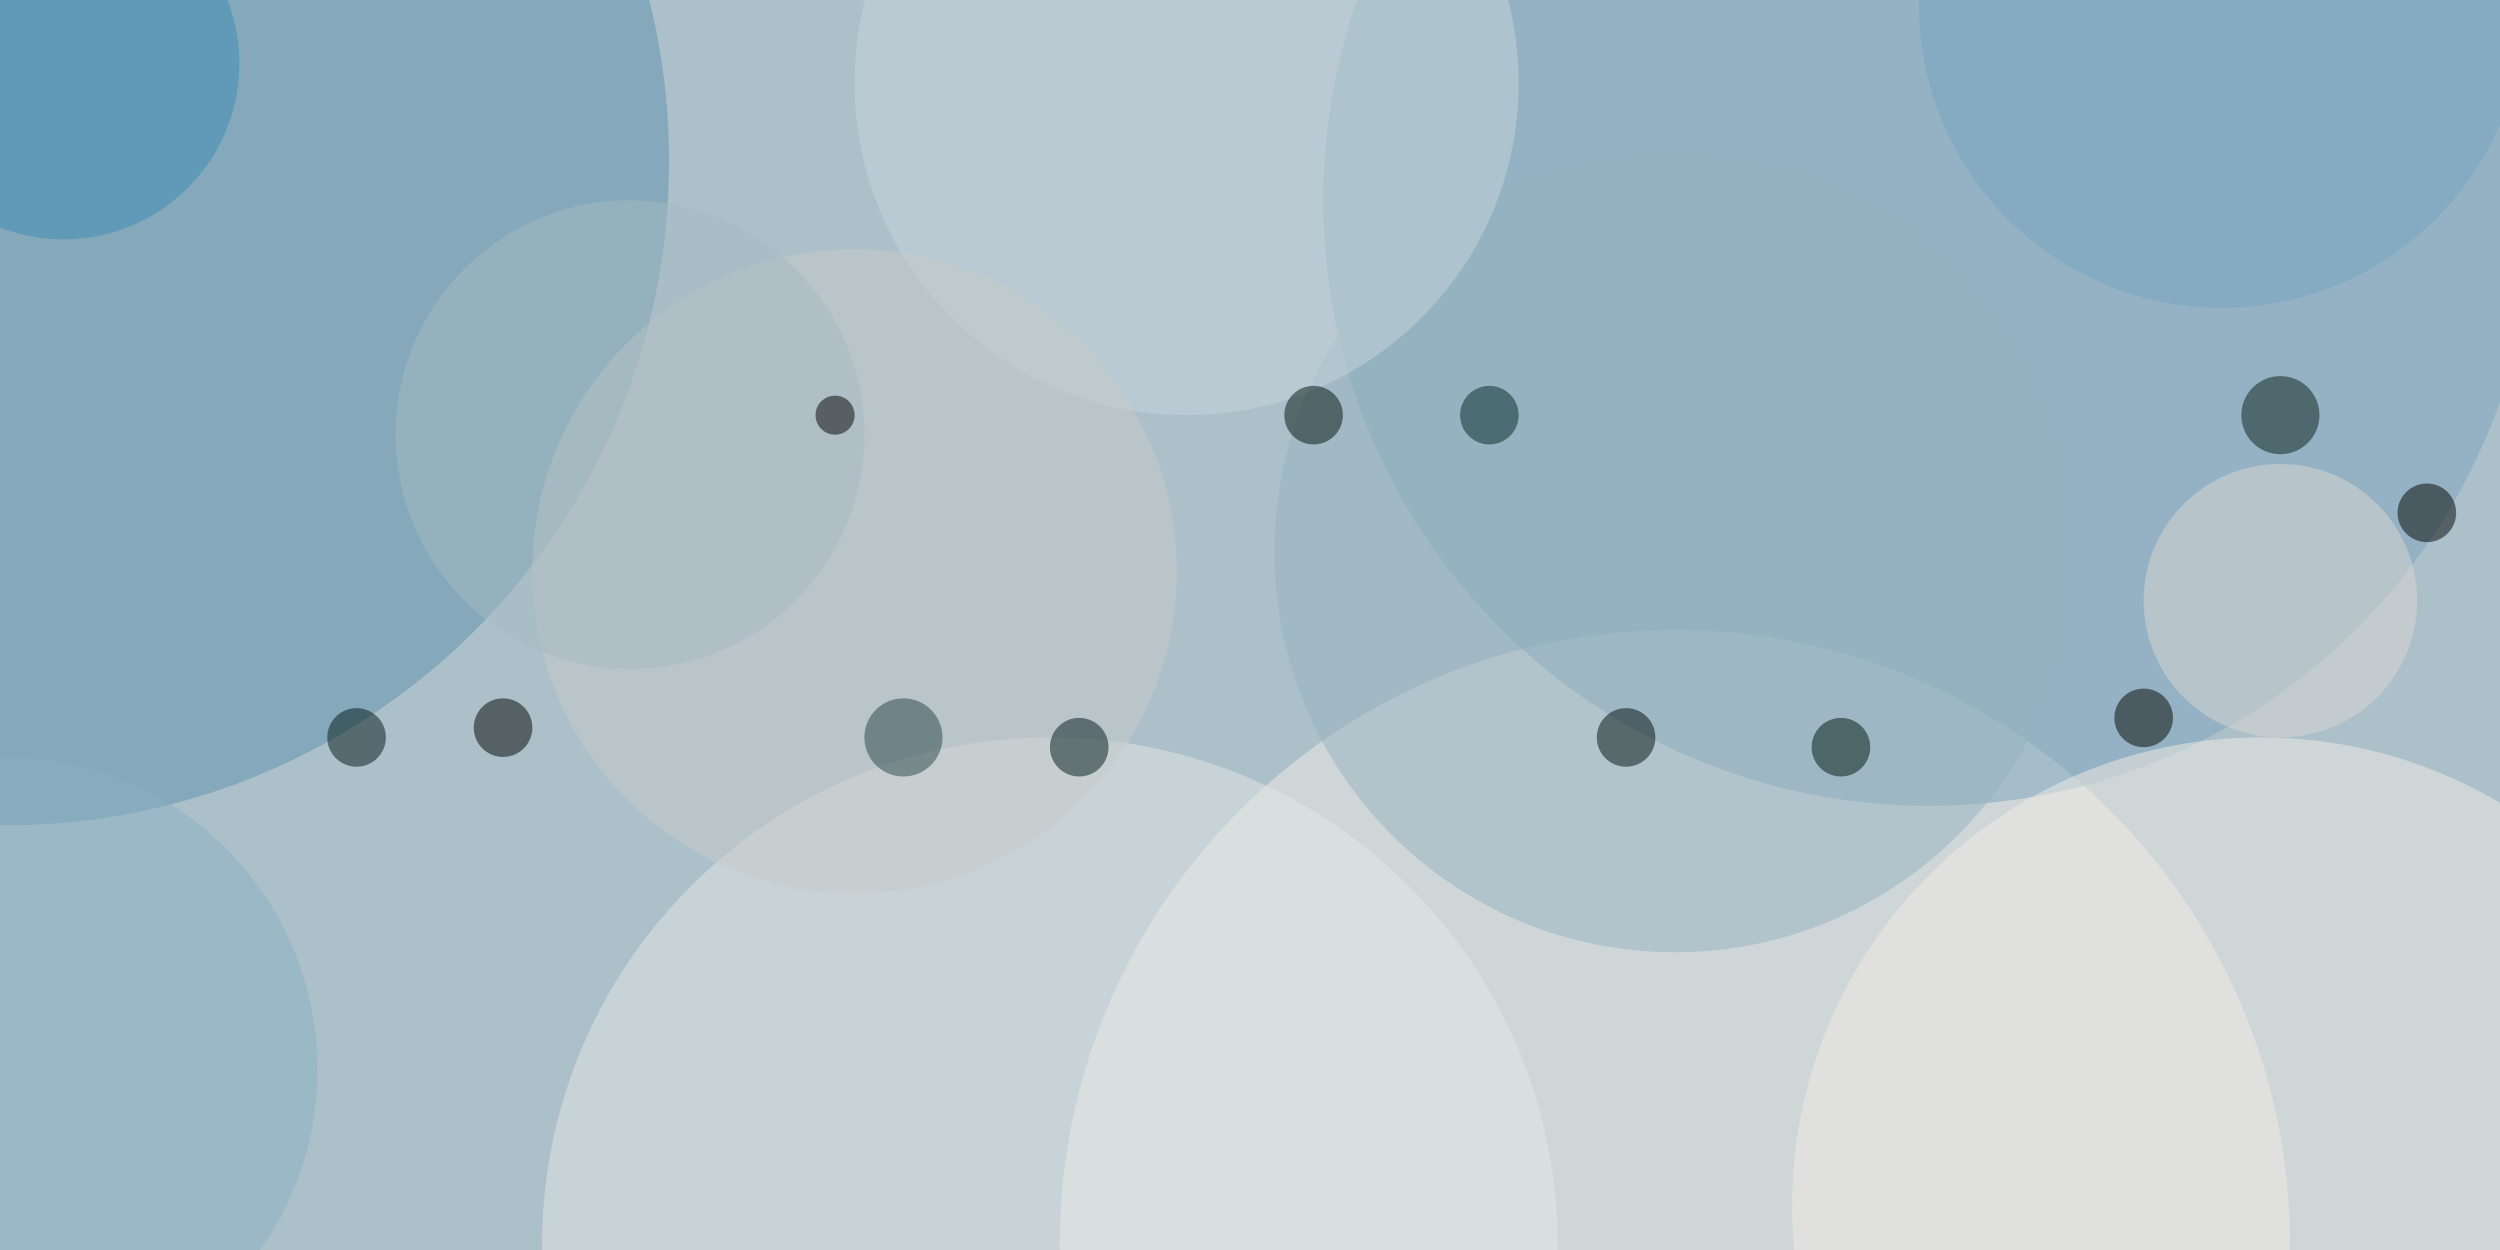
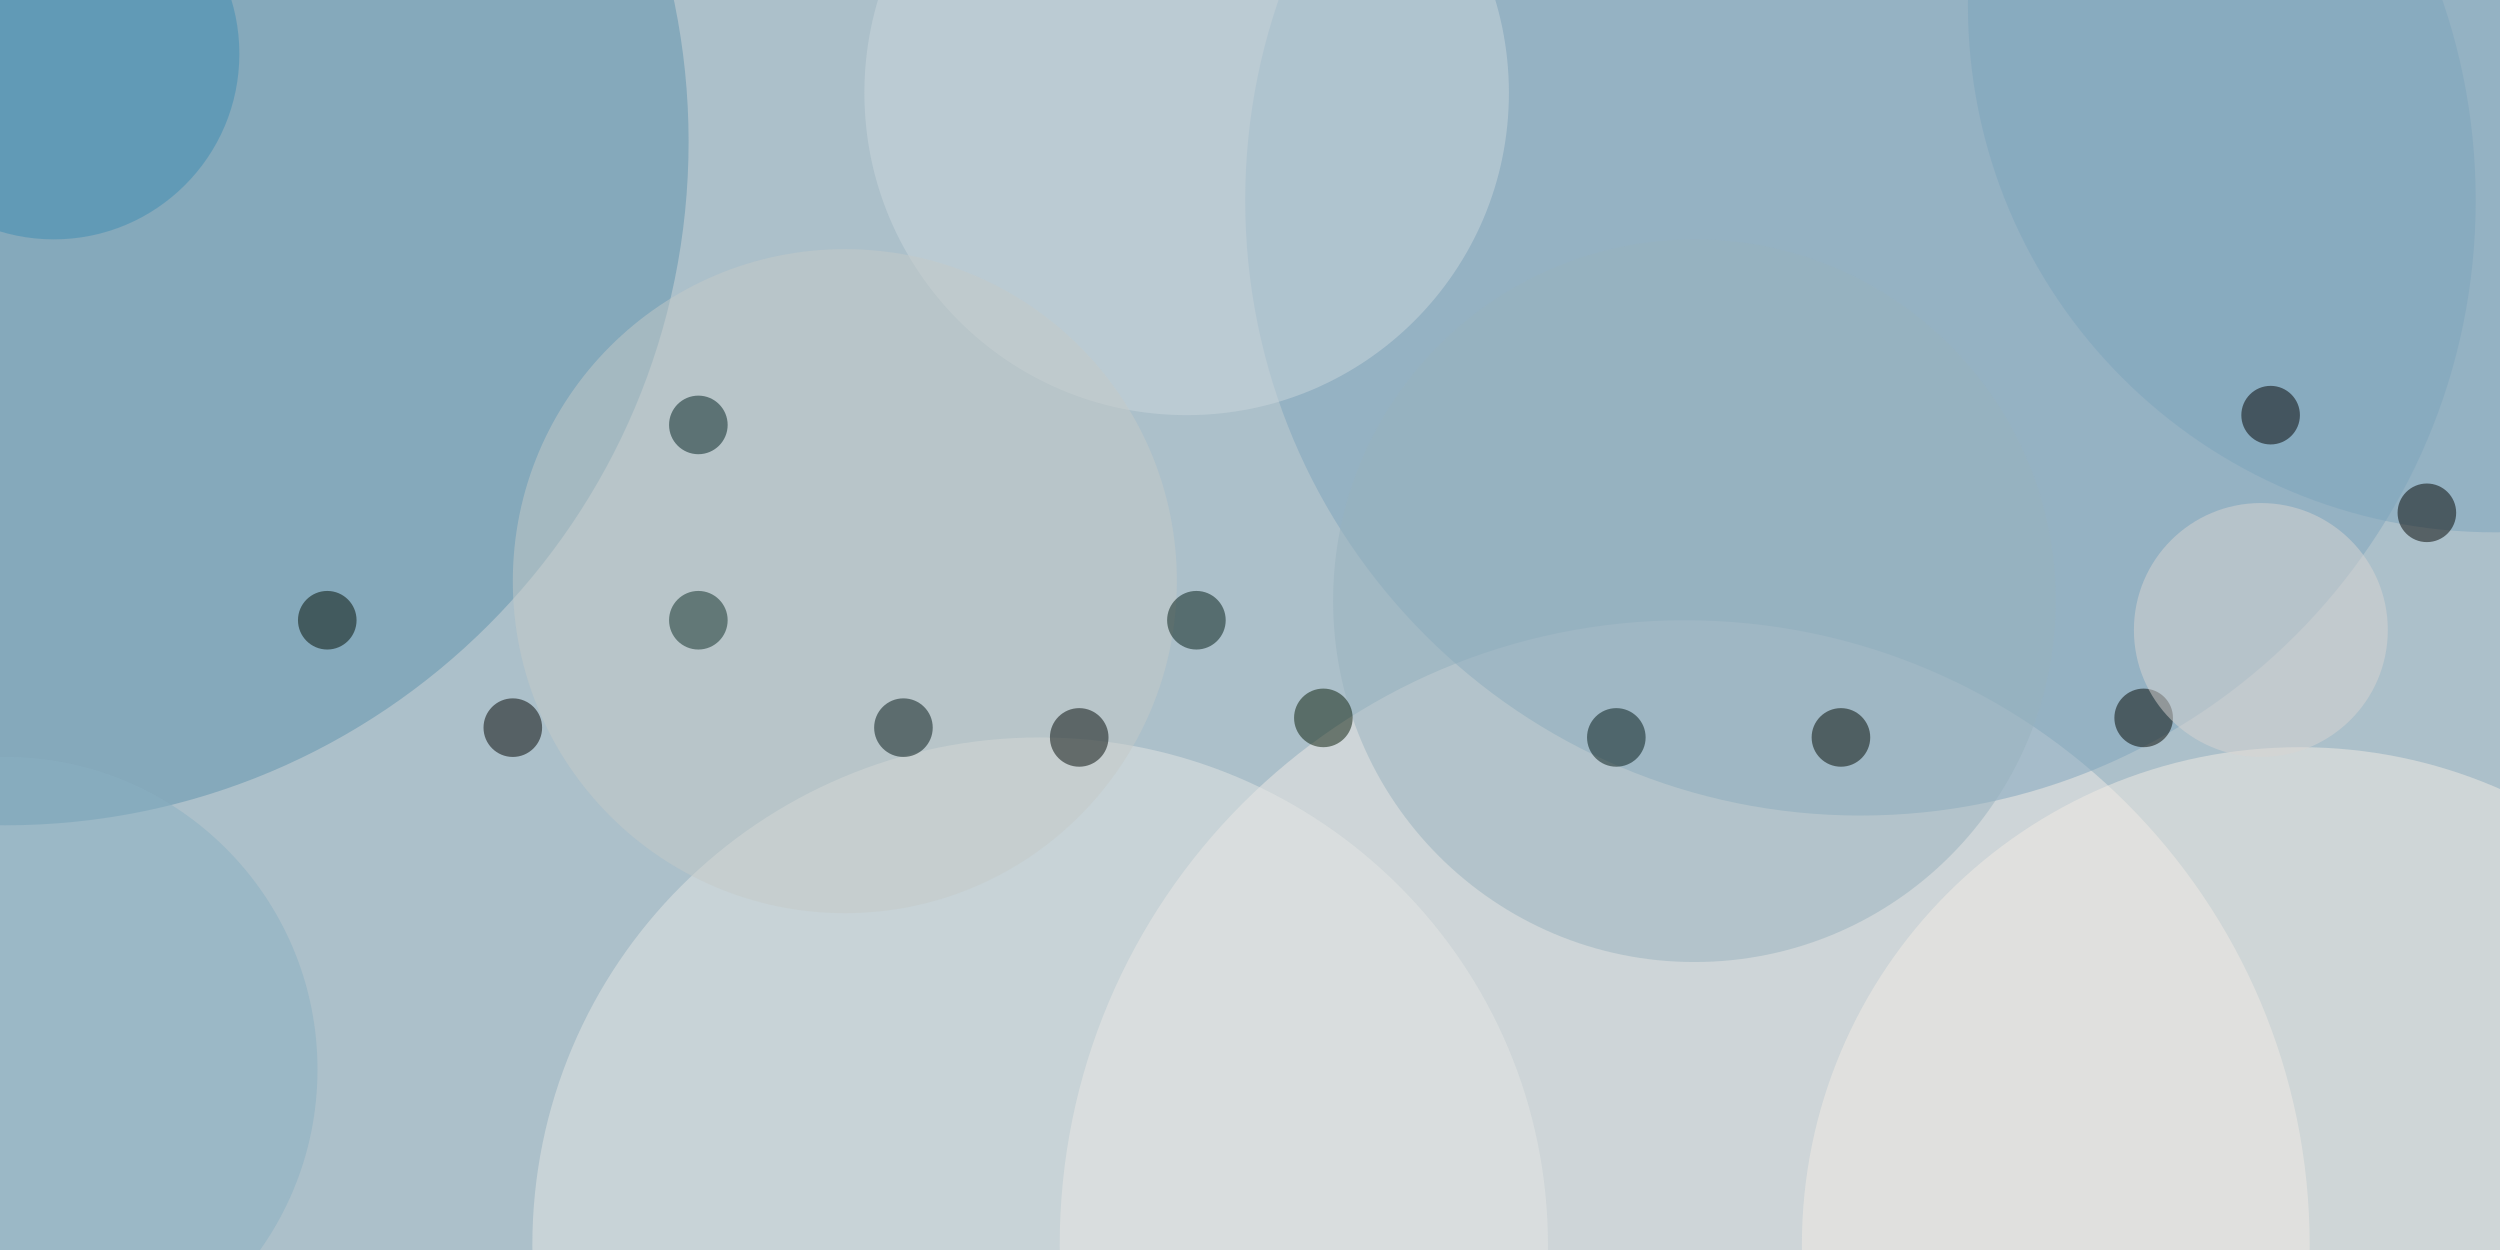
<svg xmlns="http://www.w3.org/2000/svg" viewBox="0 0 400 200">
  <path fill="#acc0ca" d="M0 0h400v200H0z" />
  <g transform="translate(.8 .8) scale(1.5625)" fill-opacity=".5">
-     <ellipse fill="#f1ece7" cx="171" cy="127" rx="63" ry="63" />
-     <ellipse fill="#5f92ac" cy="16" rx="68" ry="68" />
-     <ellipse fill="#7da4bc" cx="197" cy="20" rx="62" ry="62" />
-     <ellipse fill="#f2ece5" cx="231" cy="123" rx="48" ry="48" />
-     <ellipse fill="#e4e6e5" cx="107" cy="127" rx="52" ry="52" />
-     <ellipse fill="#97b2bf" cx="171" cy="56" rx="41" ry="41" />
-     <ellipse fill="#c7d4db" cx="121" cy="8" rx="34" ry="34" />
-     <ellipse fill="#c7cac9" cx="87" cy="58" rx="33" ry="33" />
-     <ellipse fill="#dbd6d3" cx="233" cy="61" rx="14" ry="14" />
-     <ellipse fill="#3f8cb2" cx="6" cy="6" rx="18" ry="18" />
-     <ellipse fill="#000201" cx="51" cy="74" rx="3" ry="3" />
-     <ellipse fill="#00120b" cx="134" cy="42" rx="3" ry="3" />
+     <ellipse fill="#f0ebe7" cx="172" cy="127" rx="64" ry="64" />
+     <ellipse fill="#5f92ac" cy="14" rx="70" ry="70" />
+     <ellipse fill="#7ea5bd" cx="190" cy="20" rx="63" ry="63" />
+     <ellipse fill="#e5e6e5" cx="106" cy="127" rx="52" ry="52" />
+     <ellipse fill="#f3ece5" cx="235" cy="127" rx="51" ry="51" />
+     <ellipse fill="#cbd6dc" cx="121" cy="9" rx="33" ry="33" />
+     <ellipse fill="#99b2be" cx="173" cy="61" rx="37" ry="37" />
+     <ellipse fill="#c5cac9" cx="86" cy="59" rx="34" ry="34" />
+     <ellipse fill="#3f8cb2" cx="5" cy="5" rx="19" ry="19" />
+     <ellipse fill="#7da4bc" cx="255" rx="54" ry="54" />
+     <ellipse fill="#001515" cx="92" cy="74" rx="3" ry="3" />
+     <ellipse fill="#000400" cx="219" cy="73" rx="3" ry="3" />
+     <ellipse fill="#000300" cx="52" cy="74" rx="3" ry="3" />
+     <ellipse fill="#000807" cx="110" cy="75" rx="3" ry="3" />
    <ellipse fill="#8ab0c3" cy="109" rx="32" ry="32" />
-     <ellipse fill="#081f1a" cx="233" cy="42" rx="4" ry="4" />
-     <ellipse fill="#00191a" cx="110" cy="76" rx="3" ry="3" />
-     <ellipse fill="#a7bac2" cx="64" cy="44" rx="24" ry="24" />
-     <ellipse fill="#000300" cx="248" cy="52" rx="3" ry="3" />
-     <ellipse fill="#000d0d" cx="166" cy="75" rx="3" ry="3" />
-     <ellipse fill="#294547" cx="92" cy="75" rx="4" ry="4" />
-     <ellipse fill="#75a4c3" cx="227" rx="31" ry="31" />
-     <ellipse fill="#001715" cx="36" cy="75" rx="3" ry="3" />
-     <ellipse fill="#000500" cx="219" cy="73" rx="3" ry="3" />
-     <ellipse fill="#00170c" cx="188" cy="76" rx="3" ry="3" />
-     <ellipse fill="#032627" cx="152" cy="42" rx="3" ry="3" />
-     <ellipse cx="85" cy="42" rx="2" ry="2" />
+     <ellipse fill="#002120" cx="71" cy="43" rx="3" ry="3" />
+     <ellipse fill="#d9d4d2" cx="231" cy="64" rx="13" ry="13" />
+     <ellipse fill="#000900" cx="188" cy="75" rx="3" ry="3" />
+     <ellipse cx="232" cy="42" rx="3" ry="3" />
+     <ellipse fill="#000d02" cx="33" cy="63" rx="3" ry="3" />
+     <ellipse fill="#000200" cx="248" cy="52" rx="3" ry="3" />
+     <ellipse fill="#0d2d27" cx="71" cy="63" rx="3" ry="3" />
+     <ellipse fill="#001b14" cx="122" cy="63" rx="3" ry="3" />
+     <ellipse fill="#001614" cx="165" cy="75" rx="3" ry="3" />
+     <ellipse fill="#061a06" cx="135" cy="73" rx="3" ry="3" />
  </g>
</svg>
